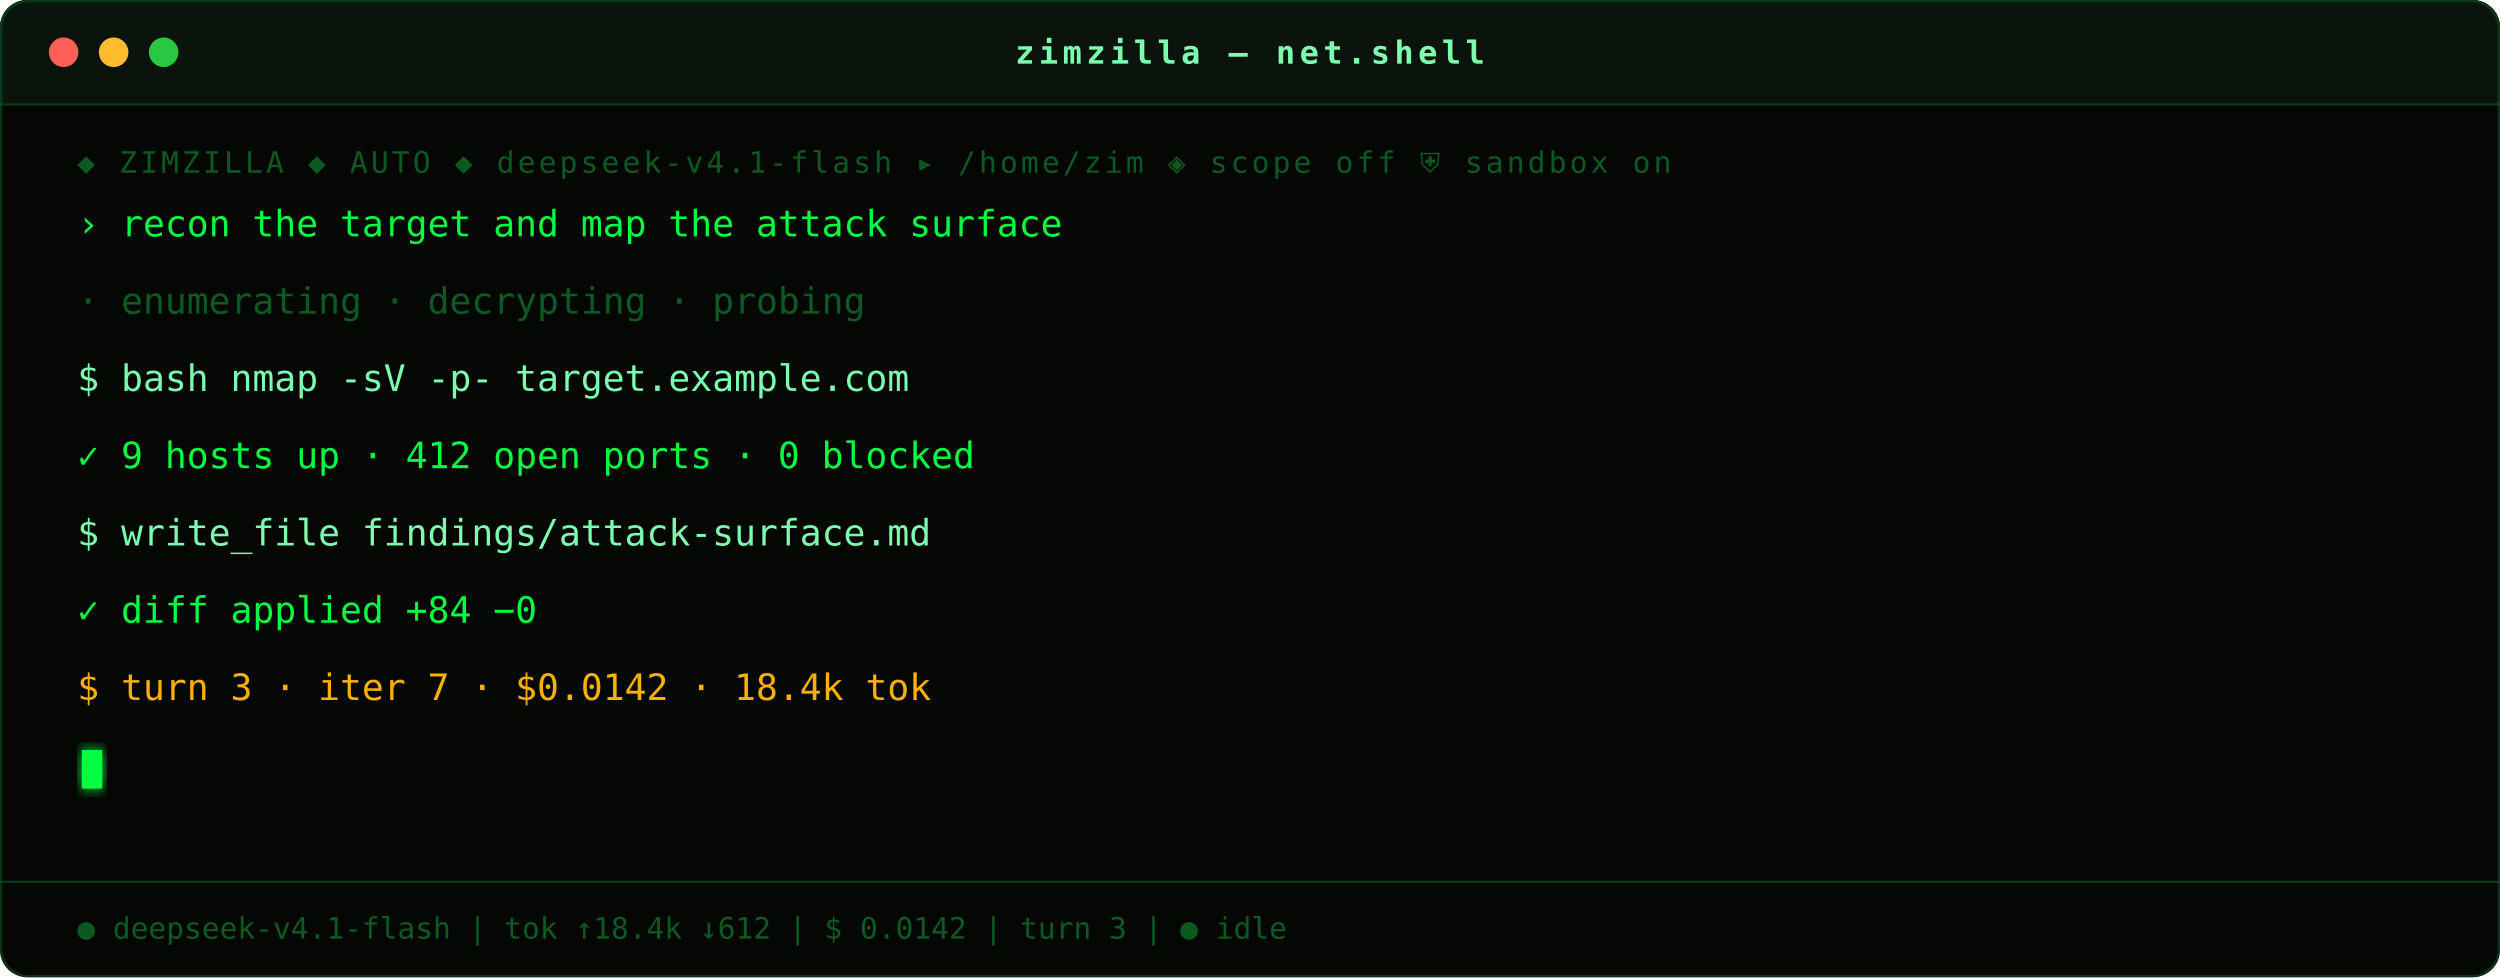
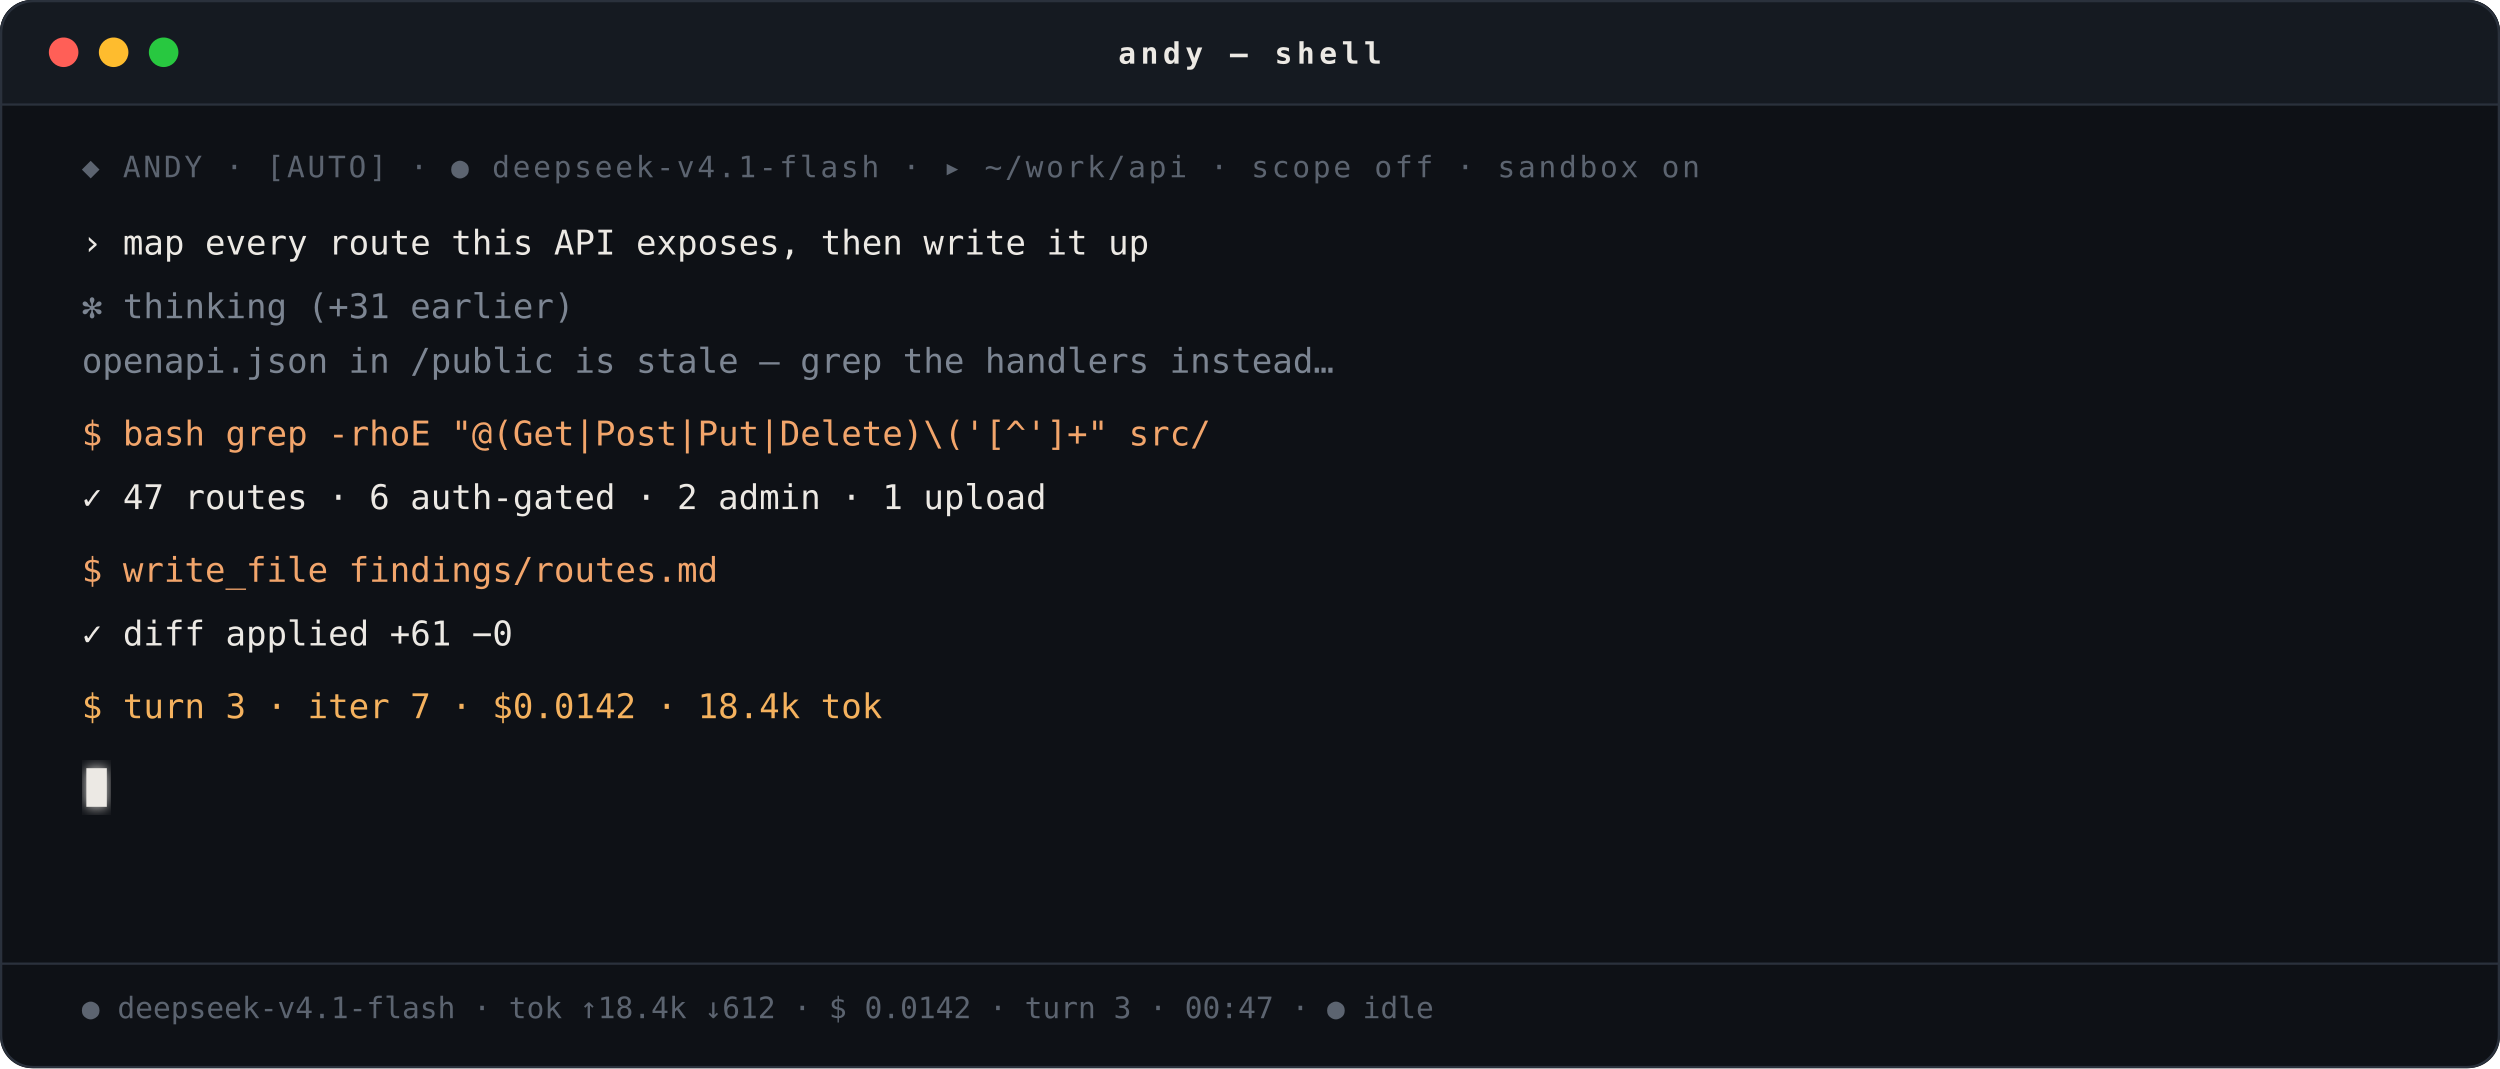
- <svg xmlns="http://www.w3.org/2000/svg" viewBox="0 0 1100 430" width="1100" height="430" role="img" aria-label="ZIMZILLA session">
+ <svg xmlns="http://www.w3.org/2000/svg" viewBox="0 0 1100 470" width="1100" height="470" role="img" aria-label="ANDY session">
  <defs>
    <clipPath id="tframe">
-       <rect x="0" y="0" width="1100" height="430" rx="12" />
+       <rect x="0" y="0" width="1100" height="470" rx="14" />
    </clipPath>
    <filter id="tglow" x="-20%" y="-20%" width="140%" height="140%">
-       <feGaussianBlur stdDeviation="3.5" result="b" />
+       <feGaussianBlur stdDeviation="3" result="b" />
      <feMerge>
        <feMergeNode in="b" />
        <feMergeNode in="SourceGraphic" />
      </feMerge>
    </filter>
  </defs>
  <style>
    /* Opacity is never animated: a staggered fade would leave every line
-        invisible during its own delay, which is exactly what a renderer that
-        ignores animation (or samples frame zero) would show. Only the slide
-        moves, so the text is legible in every renderer and still animates in. */
-     .ln { font: 16px ui-monospace, SFMono-Regular, Menlo, Consolas, monospace;
-            animation: rise .5s ease-out backwards; }
-     @keyframes rise { from { transform: translateY(8px); }
-                        to   { transform: translateY(0); } }
+        invisible during its own delay — exactly what a renderer that ignores
+        animation (or samples frame zero) would show. Only the slide moves. */
+     .ln { font: 15px ui-monospace, SFMono-Regular, Menlo, Consolas, monospace; animation: rise .5s ease-out backwards; }
+     @keyframes rise { from { transform: translateY(8px); } to { transform: translateY(0); } }
    .cur { animation: blink 1.05s steps(1,end) infinite; }
    @keyframes blink { 0%,49% { opacity: 1; } 50%,100% { opacity: 0; } }
-     .title { font: 600 14px ui-monospace, SFMono-Regular, Menlo, Consolas, monospace;
-               letter-spacing: 2px; fill: #7dffb0; }
+     .title { font: 600 13px ui-monospace, SFMono-Regular, Menlo, Consolas, monospace; letter-spacing: 2px; fill: #ece9e4; }
    @media (prefers-reduced-motion: reduce) {
-       .ln { animation: none; opacity: 1; } .cur { animation: none; }
+       .ln { animation: none; } .cur { animation: none; }
    }
  </style>
  <g clip-path="url(#tframe)">
-     <rect width="1100" height="430" fill="#040704" />
-     <rect width="1100" height="46" fill="#0a140c" />
+     <rect width="1100" height="470" fill="#0e1116" />
+     <rect width="1100" height="46" fill="#151a21" />
    <circle cx="28" cy="23" r="6.5" fill="#ff5f57" />
    <circle cx="50" cy="23" r="6.5" fill="#febc2e" />
    <circle cx="72" cy="23" r="6.5" fill="#28c840" />
-     <text class="title" x="550" y="28" text-anchor="middle">zimzilla — net.shell</text>
-     <line x1="0" y1="46" x2="1100" y2="46" stroke="#0c5a22" stroke-opacity="0.6" />
-     <text x="34" y="76" fill="#0c5a22" style="font:13px ui-monospace,Menlo,monospace;letter-spacing:1.4px">
-       ◆ ZIMZILLA   ◆ AUTO   ◆ deepseek-v4.1-flash   ▸ /home/zim   ◈ scope off   ⛨ sandbox on
+     <text class="title" x="550" y="28" text-anchor="middle">andy — shell</text>
+     <line x1="0" y1="46" x2="1100" y2="46" stroke="#2a313c" />
+     <text x="36" y="78" fill="#5c6470" style="font:13px ui-monospace, SFMono-Regular, Menlo, Consolas, monospace;letter-spacing:1.2px">
+       ◆ ANDY · [AUTO] · ● deepseek-v4.1-flash · ▸ ~/work/api · scope off · sandbox on
    </text>
-     <text class="ln" x="34" y="104" fill="#00ff41" style="animation-delay:0.55s">› recon the target and map the attack surface</text>
-     <text class="ln" x="34" y="138" fill="#0c5a22" style="animation-delay:1.17s">  · enumerating · decrypting · probing</text>
-     <text class="ln" x="34" y="172" fill="#7dffb0" style="animation-delay:1.79s">$ bash  nmap -sV -p- target.example.com</text>
-     <text class="ln" x="34" y="206" fill="#00ff41" style="animation-delay:2.41s">  ✓ 9 hosts up · 412 open ports · 0 blocked</text>
-     <text class="ln" x="34" y="240" fill="#7dffb0" style="animation-delay:3.03s">$ write_file  findings/attack-surface.md</text>
-     <text class="ln" x="34" y="274" fill="#00ff41" style="animation-delay:3.65s">  ✓ diff applied  +84 −0</text>
-     <text class="ln" x="34" y="308" fill="#ffb000" style="animation-delay:4.27s">$ turn 3 · iter 7 · $0.0142 · 18.4k tok</text>
-     <rect class="cur" x="36" y="330" width="9" height="17" fill="#00ff41" filter="url(#tglow)" />
-     <line x1="0" y1="388" x2="1100" y2="388" stroke="#0c5a22" stroke-opacity="0.6" />
-     <text x="34" y="413" fill="#0c5a22" style="font:13px ui-monospace,Menlo,monospace">
-       ● deepseek-v4.1-flash   |   tok ↑18.4k ↓612   |   $ 0.0142   |   turn 3   |   ● idle
+     <text class="ln" x="36" y="112" fill="#ece9e4" style="animation-delay:0.55s">› map every route this API exposes, then write it up</text>
+     <text class="ln" x="36" y="140" fill="#7c8592" style="animation-delay:1.05s" font-style="italic">  ✻ thinking  (+31 earlier)</text>
+     <text class="ln" x="36" y="164" fill="#7c8592" style="animation-delay:1.25s" font-style="italic">  openapi.json in /public is stale — grep the handlers instead…</text>
+     <text class="ln" x="36" y="196" fill="#f2a56b" style="animation-delay:1.75s">$ bash  grep -rhoE "@(Get|Post|Put|Delete)\('[^']+" src/</text>
+     <text class="ln" x="36" y="224" fill="#ece9e4" style="animation-delay:2.25s">  ✓ 47 routes · 6 auth-gated · 2 admin · 1 upload</text>
+     <text class="ln" x="36" y="256" fill="#f2a56b" style="animation-delay:2.85s">$ write_file  findings/routes.md</text>
+     <text class="ln" x="36" y="284" fill="#ece9e4" style="animation-delay:3.35s">  ✓ diff applied  +61 −0</text>
+     <text class="ln" x="36" y="316" fill="#f5b25e" style="animation-delay:3.95s">$ turn 3 · iter 7 · $0.0142 · 18.4k tok</text>
+     <rect class="cur" x="38" y="338" width="9" height="17" fill="#ece9e4" filter="url(#tglow)" />
+     <line x1="0" y1="424" x2="1100" y2="424" stroke="#2a313c" />
+     <text x="36" y="448" fill="#5c6470" style="font:13px ui-monospace, SFMono-Regular, Menlo, Consolas, monospace">
+       ● deepseek-v4.1-flash · tok ↑18.4k ↓612 · $ 0.0142 · turn 3 · 00:47 · ● idle
    </text>
-     <rect x="0.5" y="0.5" width="1099" height="429" rx="12" fill="none" stroke="#0c5a22" stroke-opacity="0.55" />
+     <rect x="0.5" y="0.5" width="1099" height="469" rx="14" fill="none" stroke="#2a313c" />
  </g>
</svg>
